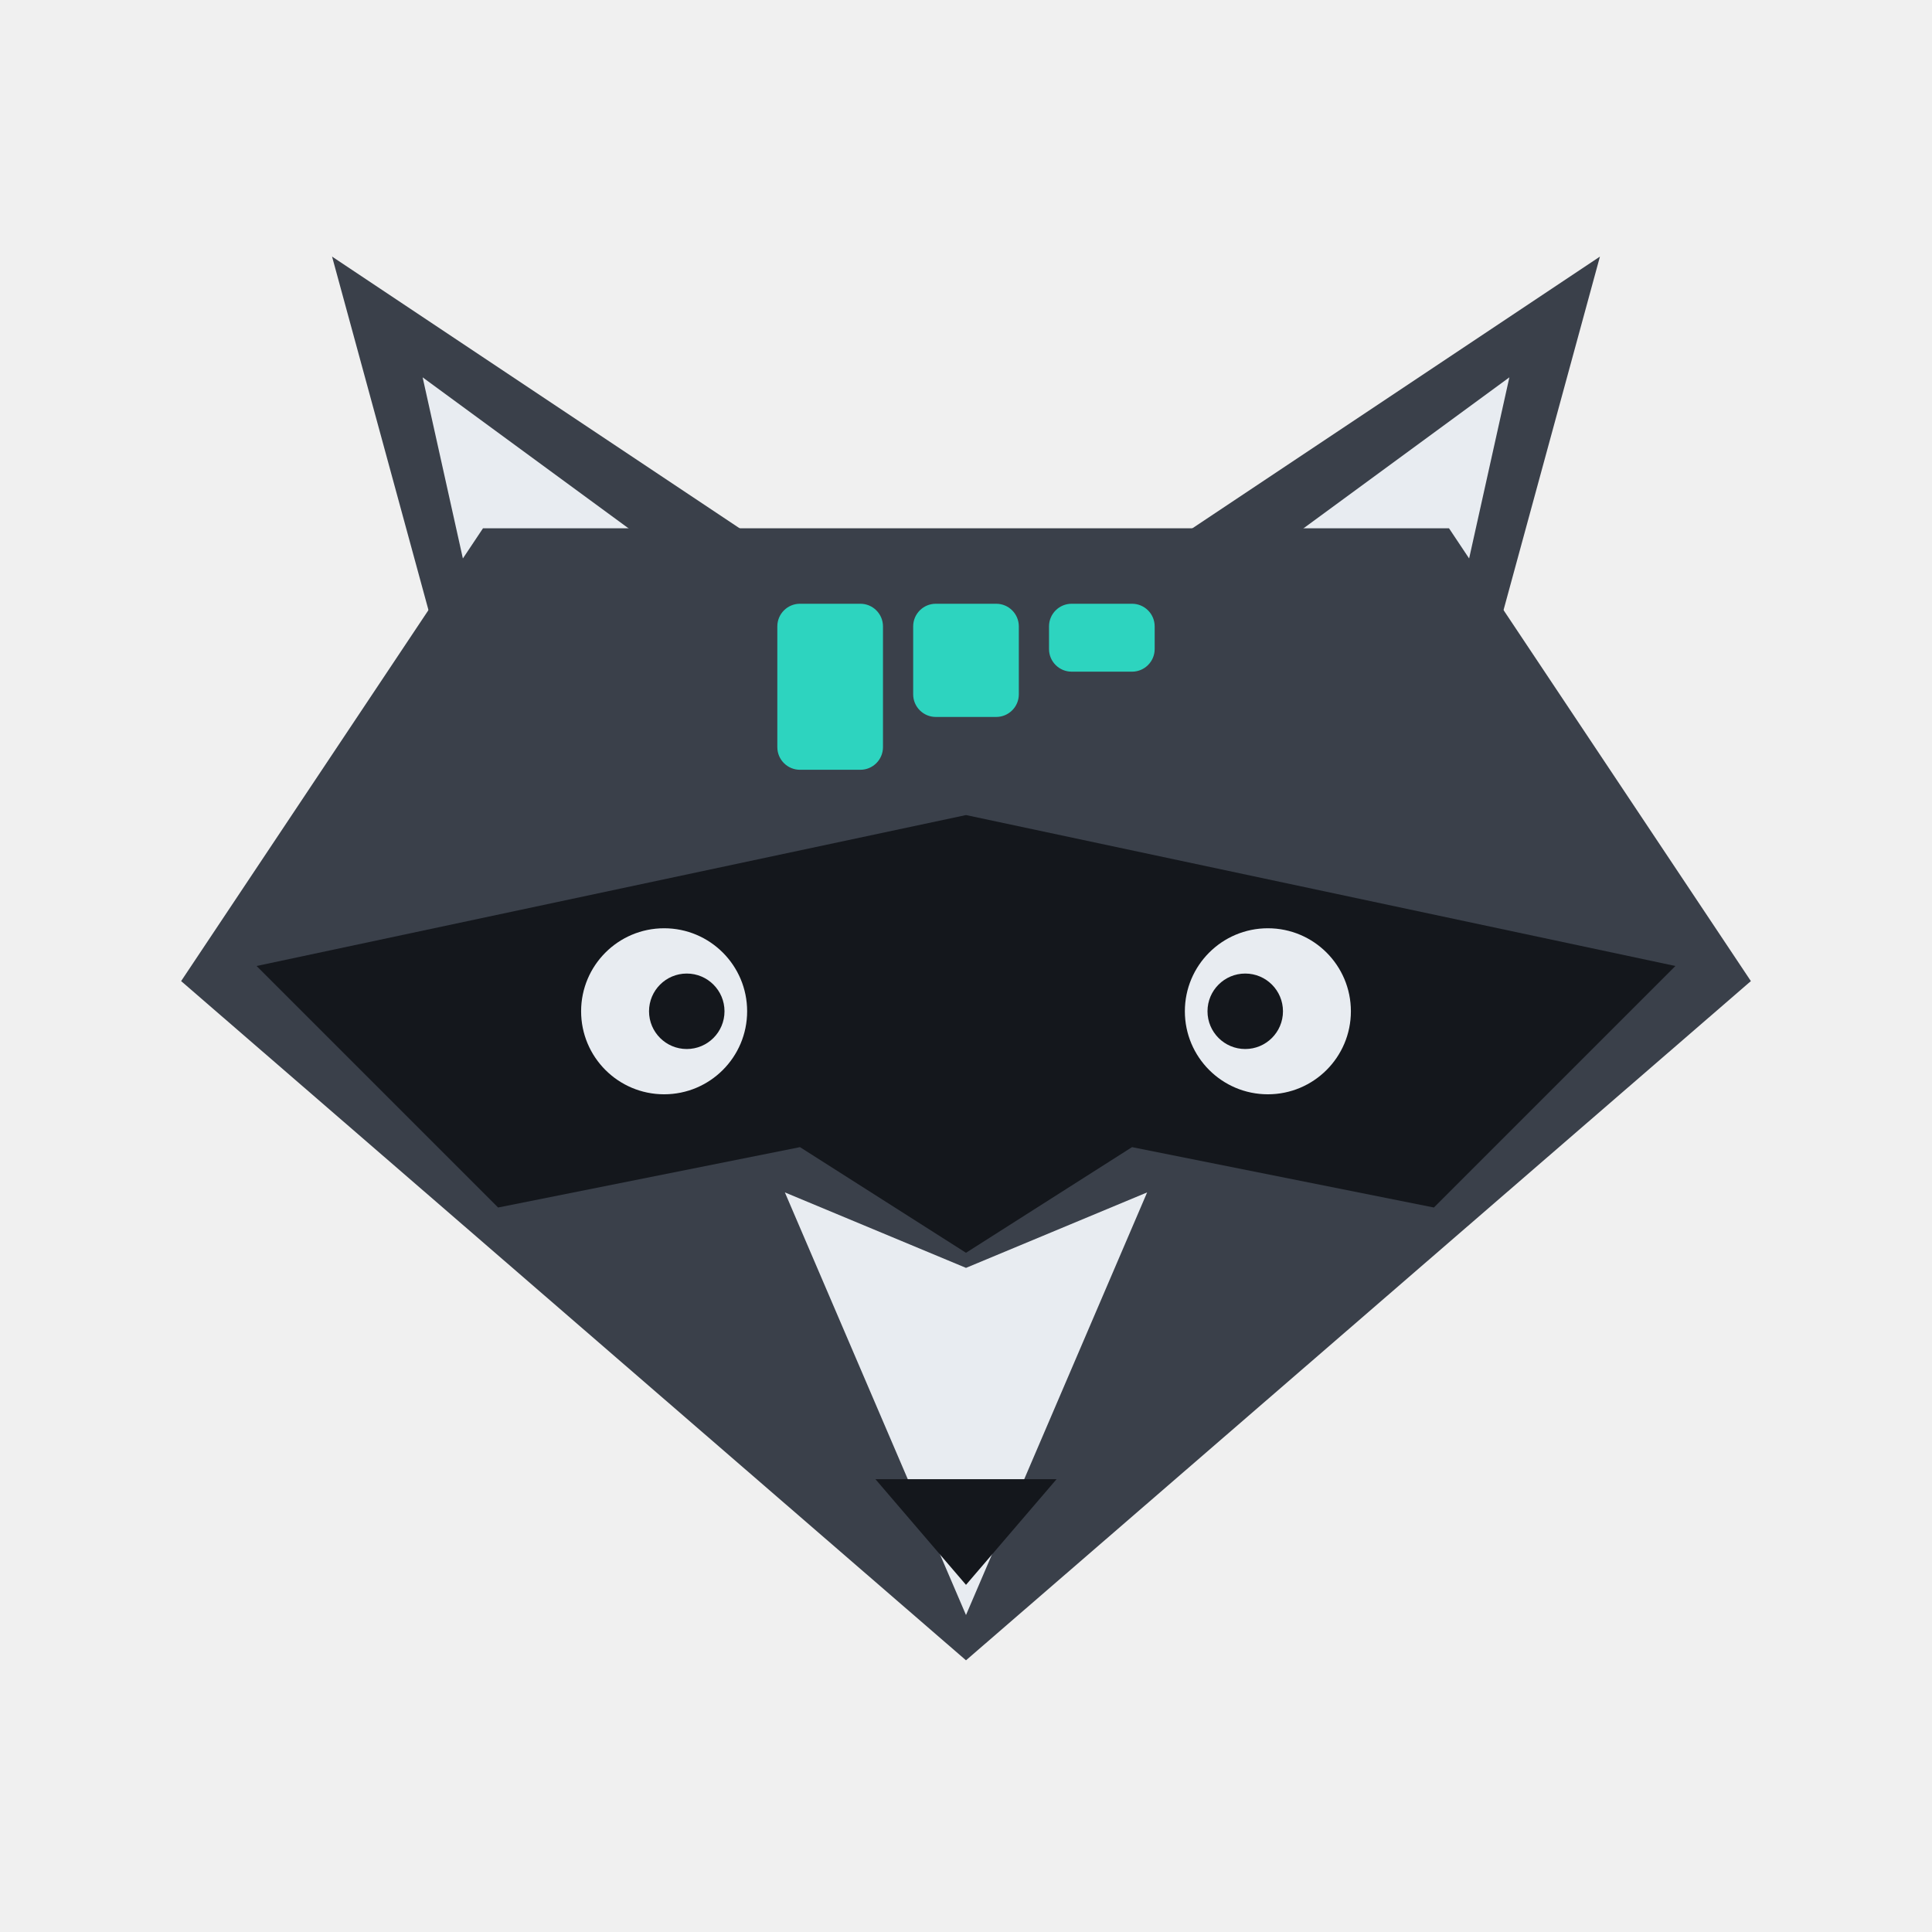
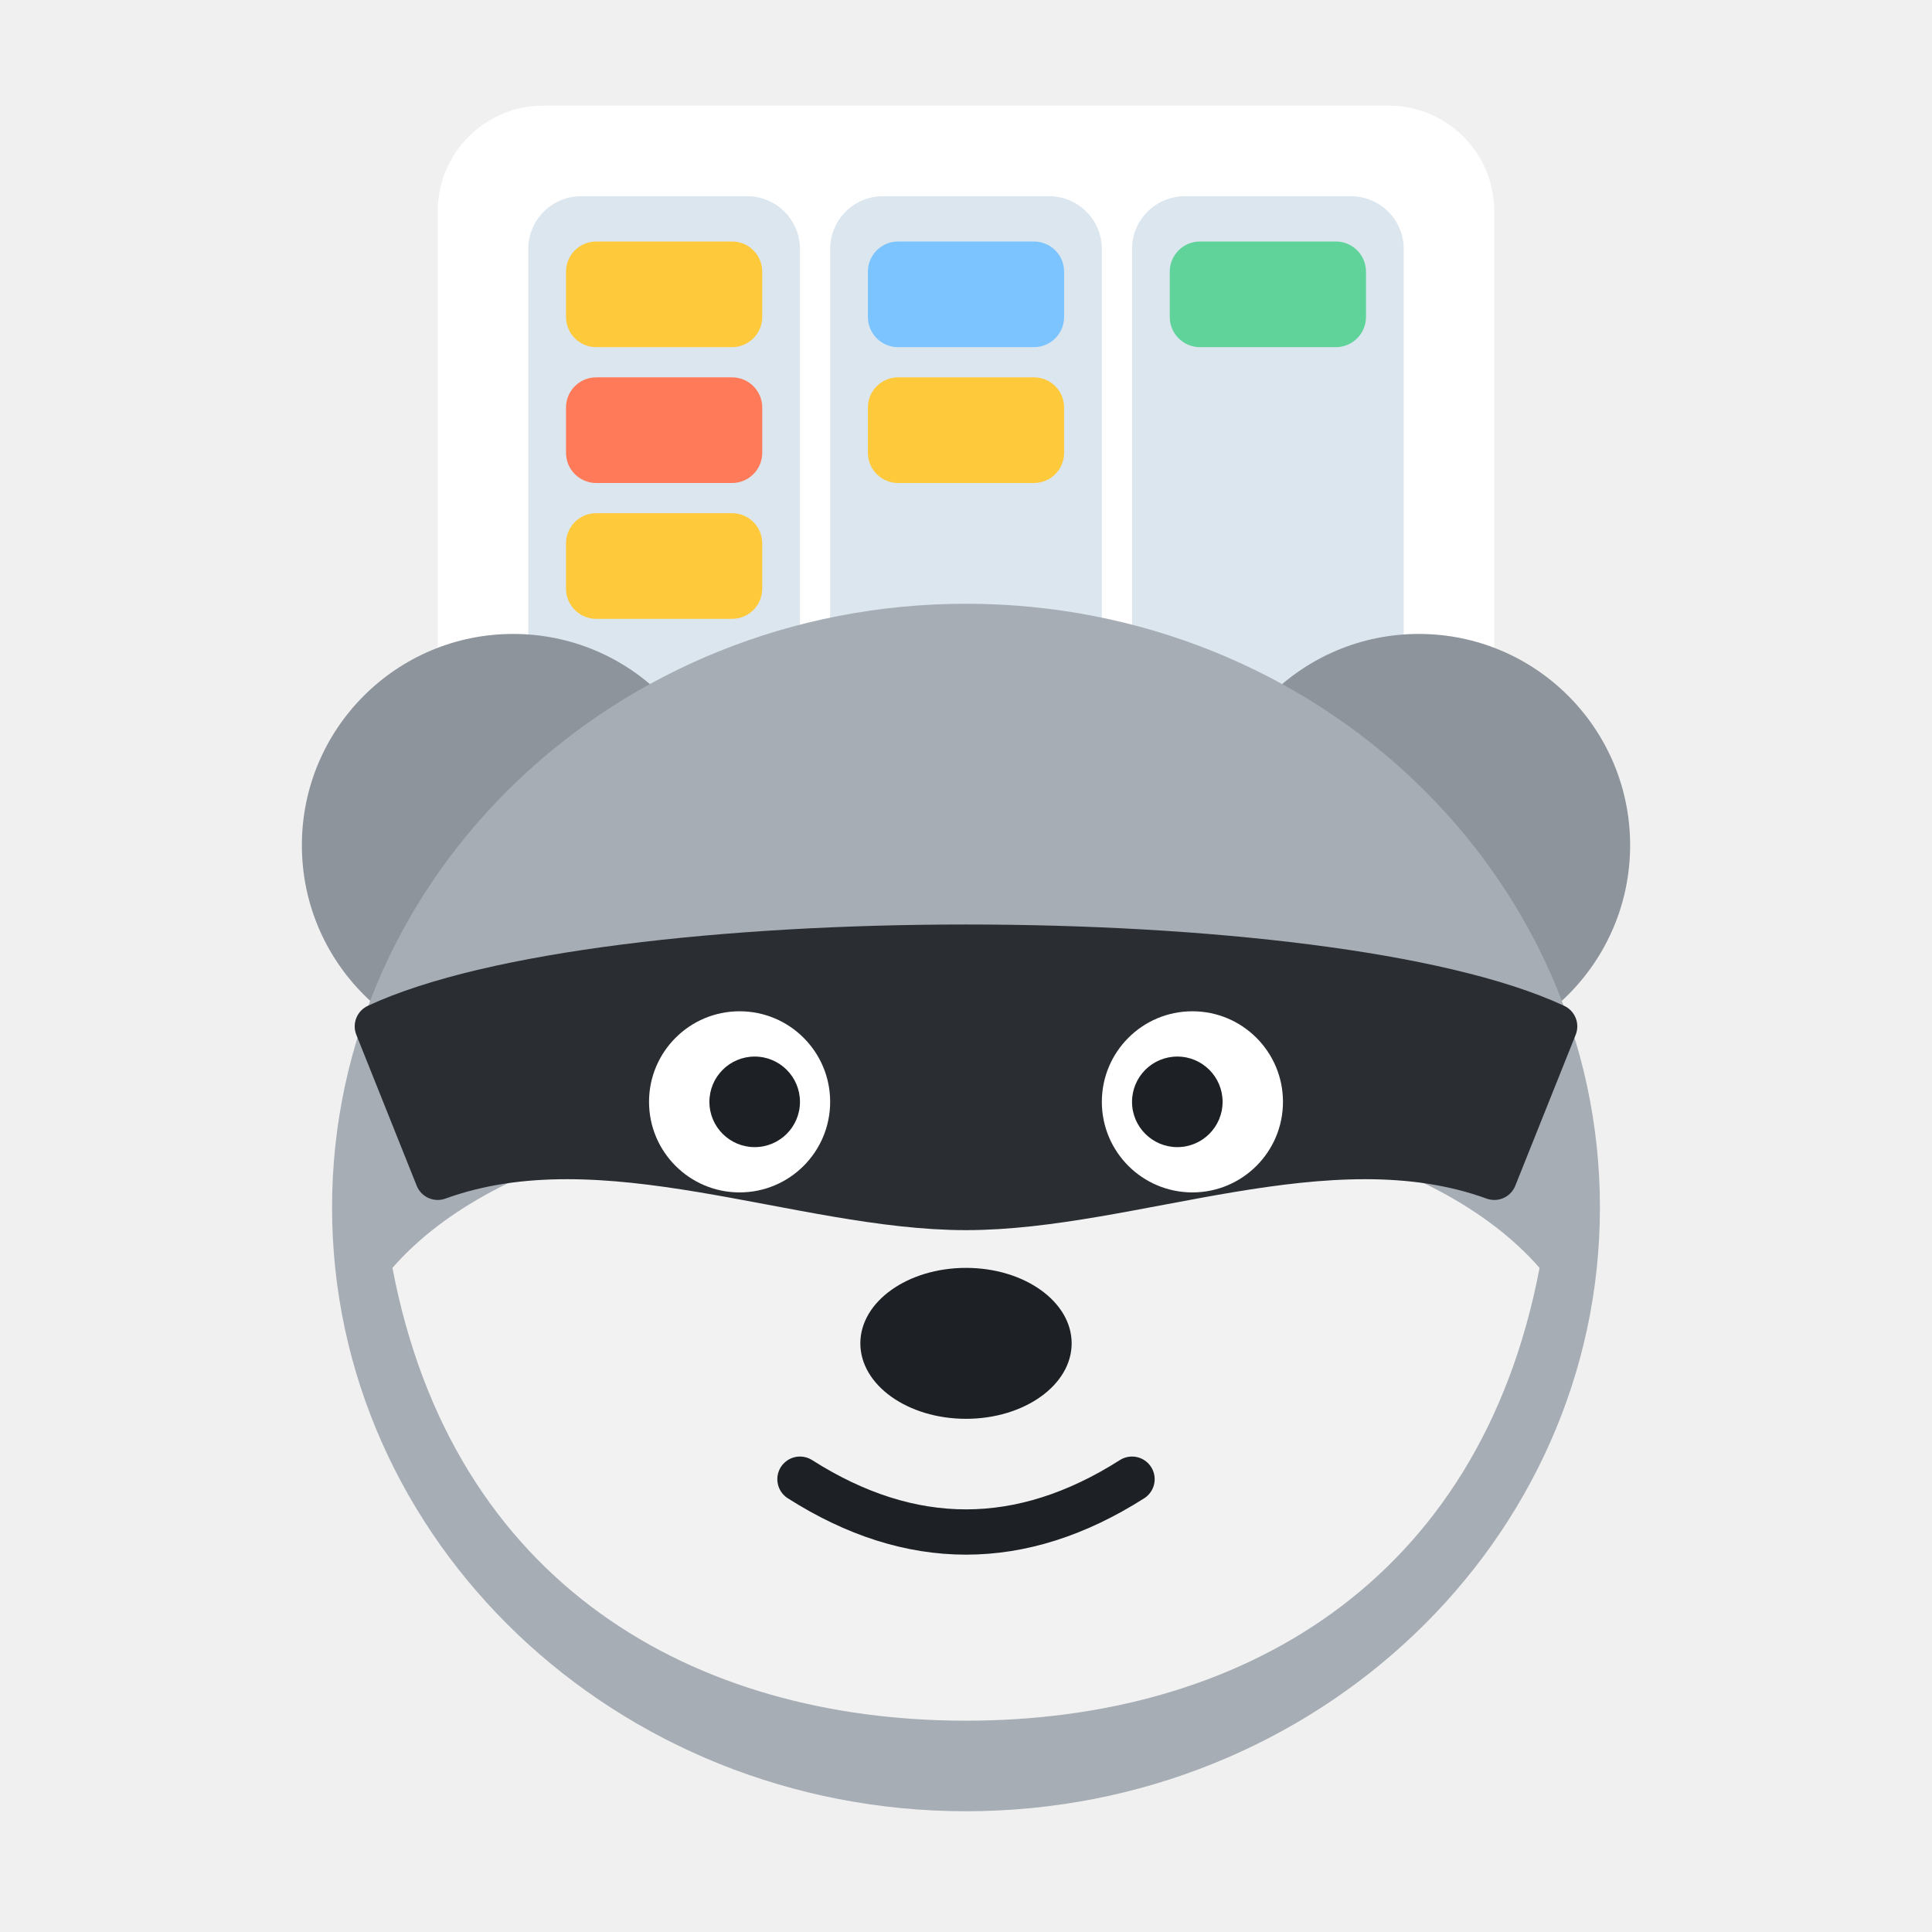
<svg xmlns="http://www.w3.org/2000/svg" viewBox="0 0 256 256" width="256" height="256" role="img" aria-label="Raccboard">
-   <path d="M44 34 L104 74 L62 100 Z M212 34 L152 74 L194 100 Z" fill="#3A404A" />
-   <path d="M56 50 L86 72 L64 86 Z M200 50 L170 72 L192 86 Z" fill="#E8ECF1" />
-   <path d="M64 70 L192 70 L232 130 L128 220 L24 130 Z" fill="#3A404A" stroke-linejoin="round" />
-   <path d="M34 128 L128 108 L222 128 L190 160 L150 152 L128 166 L106 152 L66 160 Z" fill="#14171C" />
-   <path d="M104 158 L128 168 L152 158 L128 214 Z" fill="#E8ECF1" />
-   <circle cx="88" cy="134" r="11" fill="#E8ECF1" />
-   <circle cx="91" cy="134" r="5" fill="#14171C" />
-   <circle cx="168" cy="134" r="11" fill="#E8ECF1" />
-   <circle cx="165" cy="134" r="5" fill="#14171C" />
-   <path d="M116 196 L140 196 L128 210 Z" fill="#14171C" />
-   <rect x="103" y="80" width="14" height="22" rx="3" fill="#2DD4BF" />
-   <rect x="121" y="80" width="14" height="15" rx="3" fill="#2DD4BF" />
-   <rect x="139" y="80" width="14" height="9" rx="3" fill="#2DD4BF" />
+   <rect x="58" y="14" width="140" height="104" rx="14" fill="#FFFFFF" />
+   <rect x="70" y="26" width="36" height="80" rx="7" fill="#DCE6EE" />
+   <rect x="110" y="26" width="36" height="80" rx="7" fill="#DCE6EE" />
+   <rect x="150" y="26" width="36" height="80" rx="7" fill="#DCE6EE" />
+   <rect x="75" y="32" width="26" height="14" rx="4" fill="#FFC93C" />
+   <rect x="75" y="50" width="26" height="14" rx="4" fill="#FF7A59" />
+   <rect x="75" y="68" width="26" height="14" rx="4" fill="#FFC93C" />
+   <rect x="115" y="32" width="26" height="14" rx="4" fill="#7CC4FF" />
+   <rect x="115" y="50" width="26" height="14" rx="4" fill="#FFC93C" />
+   <rect x="155" y="32" width="26" height="14" rx="4" fill="#5FD39A" />
+   <circle cx="68" cy="112" r="28" fill="#8E949C" />
+   <circle cx="188" cy="112" r="28" fill="#8E949C" />
+   <ellipse cx="128" cy="160" rx="84" ry="80" fill="#A7ADB5" />
+   <path d="M52 168 C60 210 92 228 128 228 C164 228 196 210 204 168 C190 152 160 146 128 146 C96 146 66 152 52 168 Z" fill="#F2F2F2" />
+   <path d="M50 136 C80 122 176 122 206 136 L198 156 C176 148 150 160 128 160 C106 160 80 148 58 156 Z" fill="#2A2D32" stroke="#2A2D32" stroke-width="6" stroke-linejoin="round" />
+   <circle cx="98" cy="146" r="12" fill="#FFFFFF" />
+   <circle cx="158" cy="146" r="12" fill="#FFFFFF" />
+   <circle cx="100" cy="146" r="6" fill="#1D2024" />
+   <circle cx="156" cy="146" r="6" fill="#1D2024" />
+   <ellipse cx="128" cy="178" rx="14" ry="10" fill="#1D2024" />
+   <path d="M106 196 Q128 210 150 196" stroke="#1D2024" stroke-width="6" fill="none" stroke-linecap="round" />
</svg>
